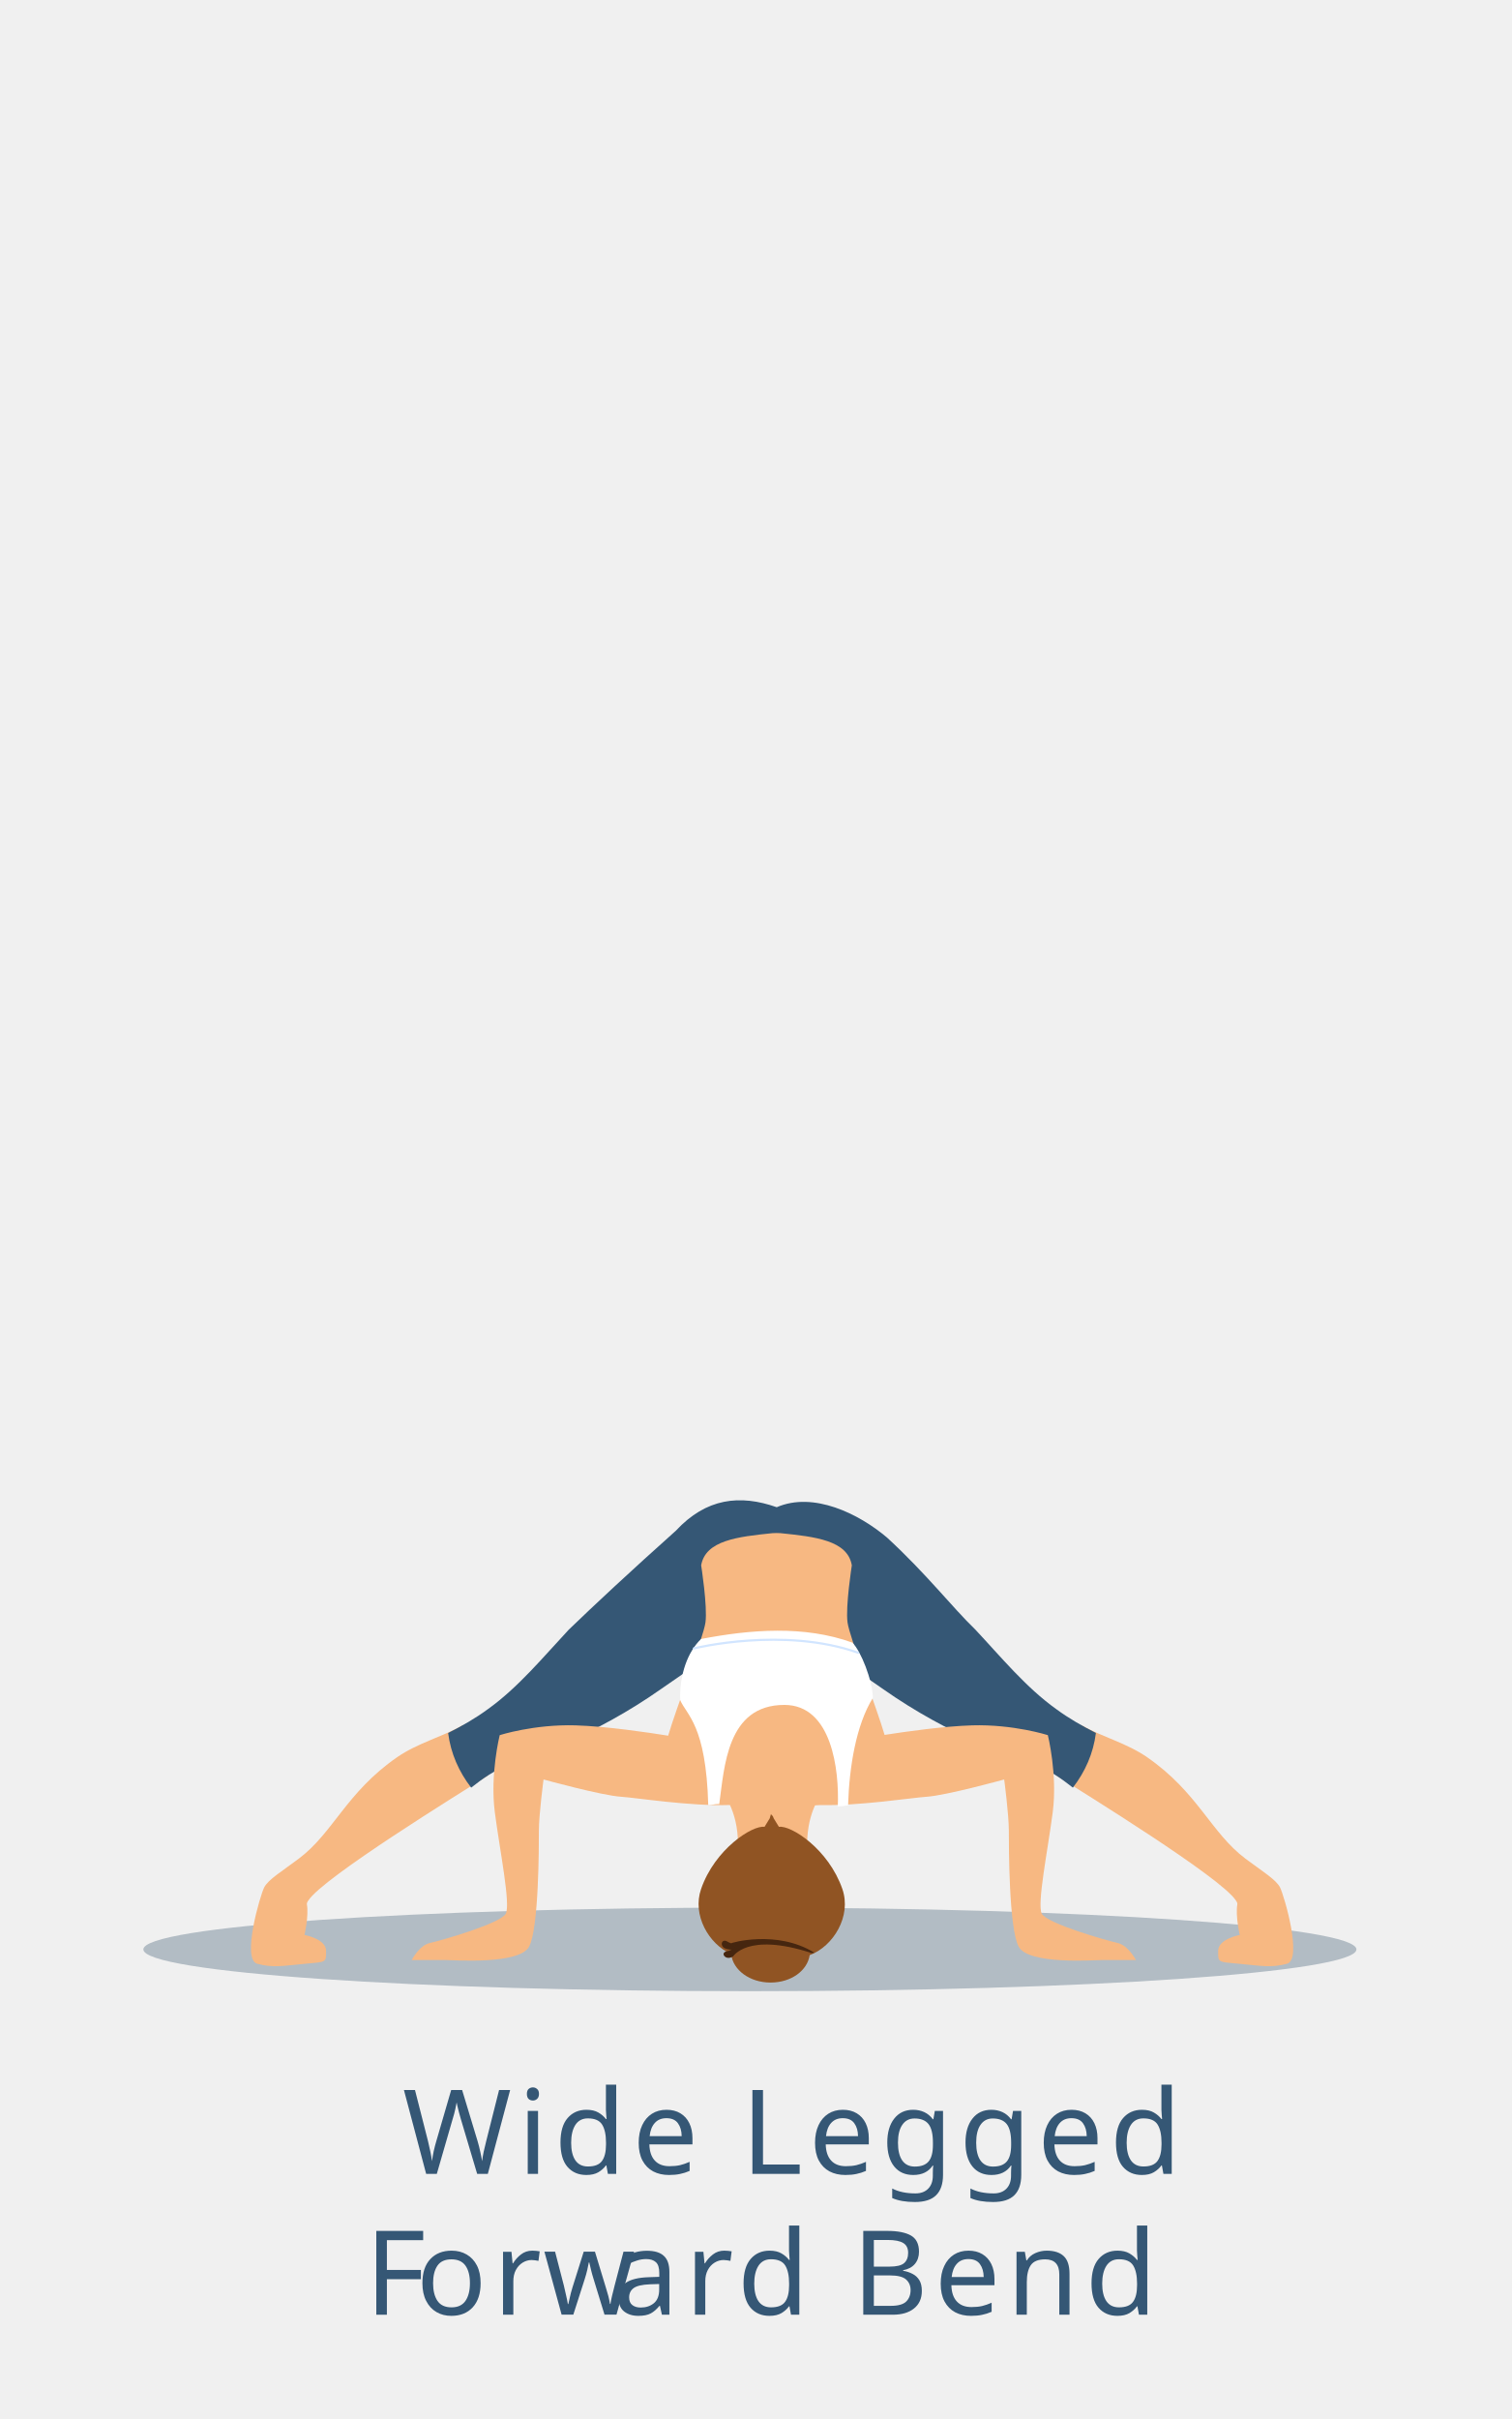
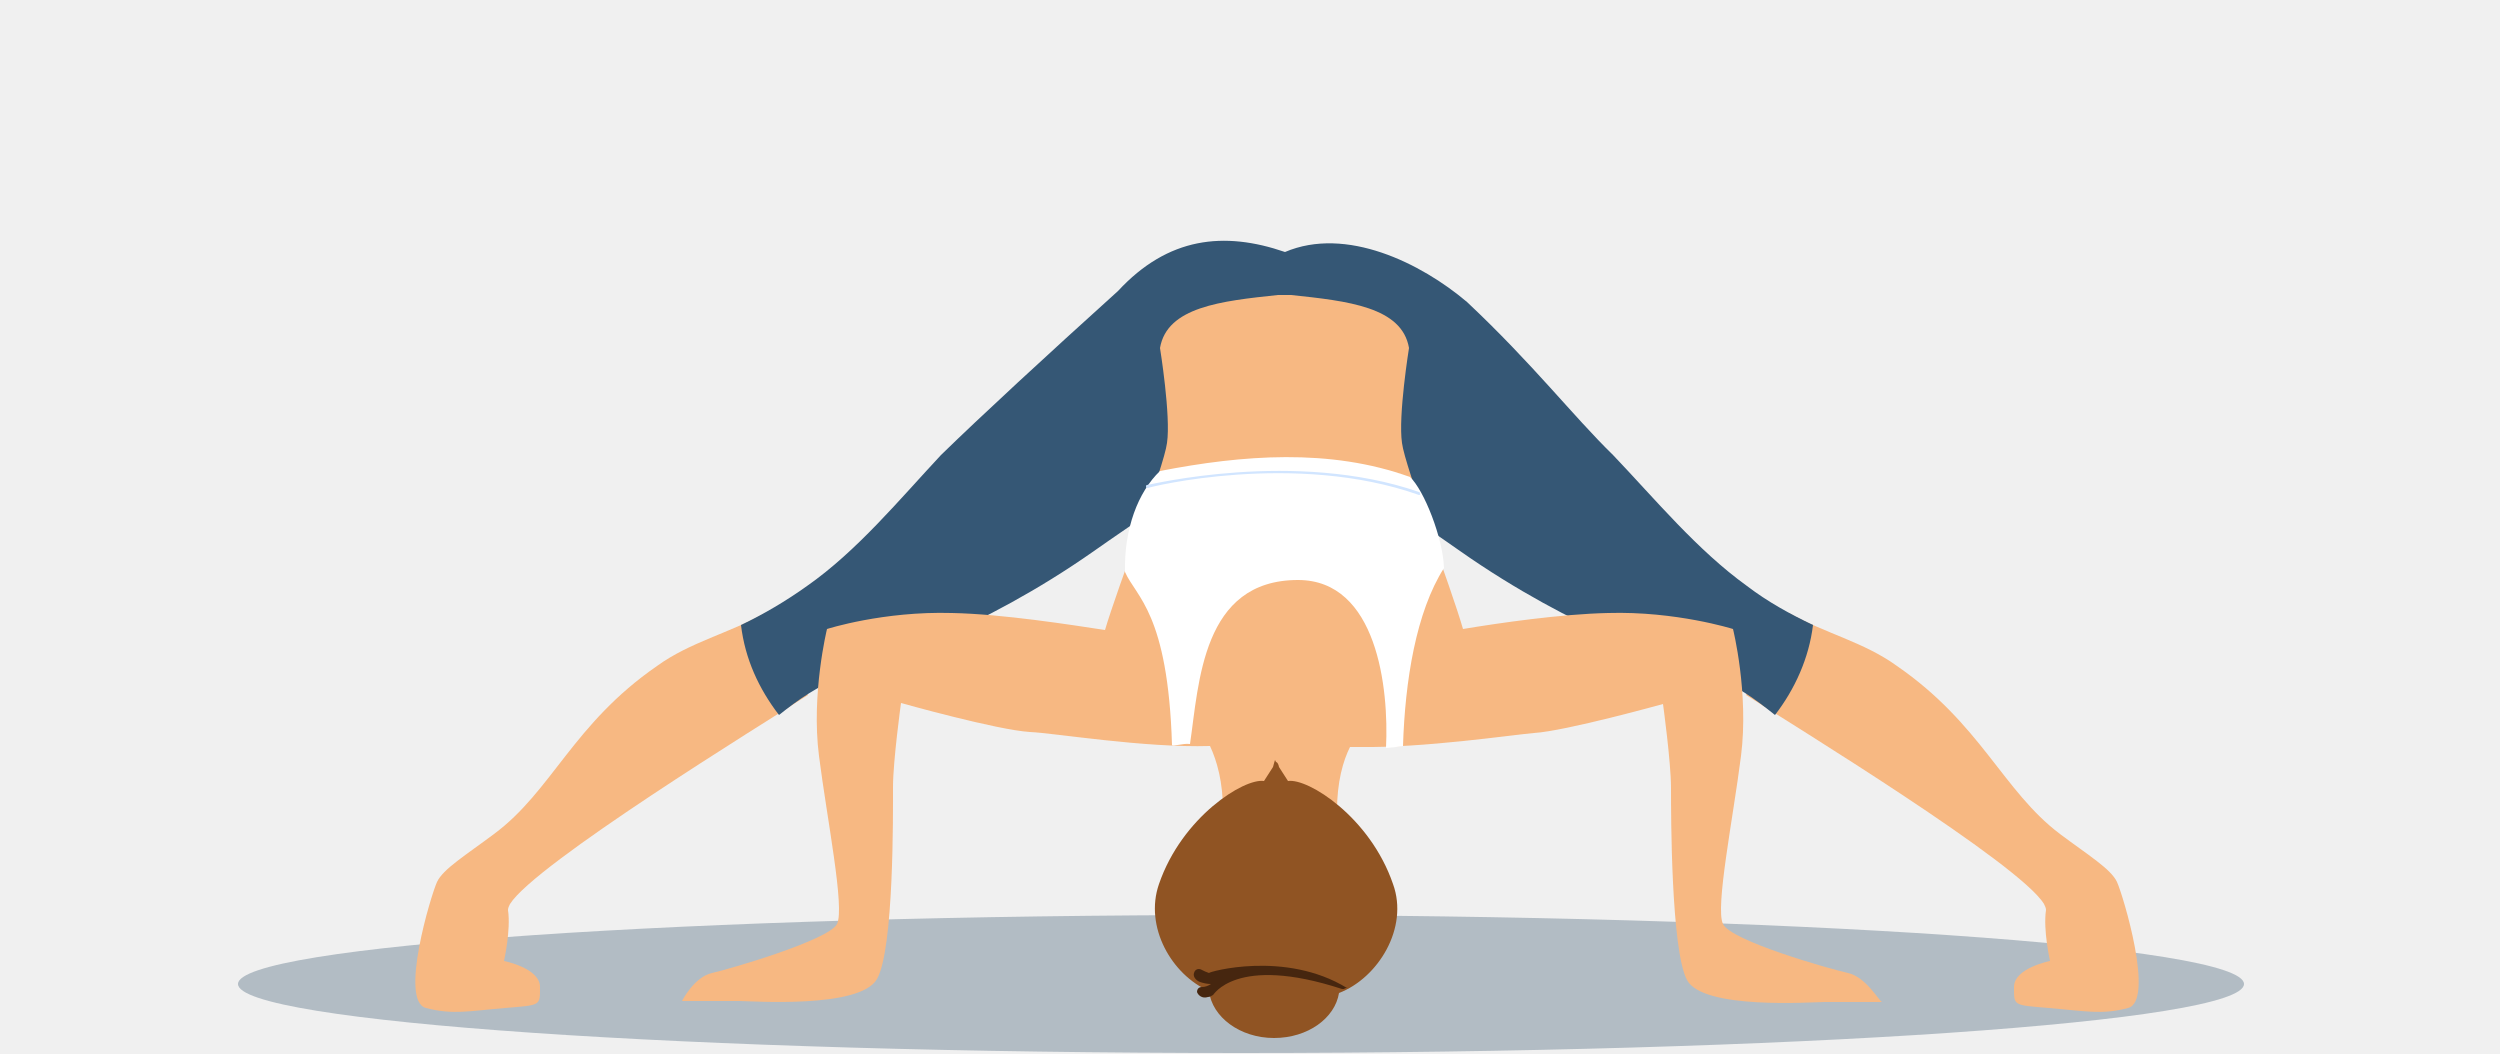
- <svg xmlns="http://www.w3.org/2000/svg" version="1.1" id="Layer_1" x="0px" y="0px" viewBox="0 0 250 400" style="enable-background:new 0 0 250 400;" xml:space="preserve">
+ <svg xmlns="http://www.w3.org/2000/svg" version="1.1" id="Layer_1" x="0px" y="0px" viewBox="0 0 250 105.3" style="enable-background:new 0 0 250 105.3;" xml:space="preserve">
  <style type="text/css">
- 	.st0{fill:#355775;}
- 	.st1{font-family:'FarmWaveFree-Regular';}
- 	.st2{font-size:19.412px;}
- 	.st3{letter-spacing:1;}
- 	.st4{fill:#B2BCC4;}
- 	.st5{fill:#F7B882;}
- 	.st6{fill:#905423;}
- 	.st7{fill:#46260F;}
- 	.st8{fill:#FFFFFF;}
- 	.st9{fill:#D1E5FF;}
+ 	.st0{fill:#B2BCC4;}
+ 	.st1{fill:#F7B882;}
+ 	.st2{fill:#355775;}
+ 	.st3{fill:#905423;}
+ 	.st4{fill:#46260F;}
+ 	.st5{fill:#FFFFFF;}
+ 	.st6{fill:#D1E5FF;}
</style>
  <g>
-     <text transform="matrix(1 0 0 1 66.5762 359.4624)" class="st0 st1 st2 st3">Wide Legged</text>
-     <text transform="matrix(1 0 0 1 60.3647 382.7568)" class="st0 st1 st2">F</text>
-     <text transform="matrix(1 0 0 1 68.8037 382.7568)" class="st0 st1 st2 st3">or</text>
-     <text transform="matrix(1 0 0 1 89.8257 382.7568)" class="st0 st1 st2">w</text>
-     <text transform="matrix(1 0 0 1 101.4023 382.7568)" class="st0 st1 st2 st3">ard Bend</text>
    <g>
-       <path class="st4" d="M224.35,322.35c0-3.81-44.92-6.91-100.32-6.91s-100.32,3.09-100.32,6.91s44.92,6.91,100.32,6.91    S224.35,326.16,224.35,322.35z" />
+       <path class="st0" d="M224.4,98.4c0-3.8-44.9-6.9-100.3-6.9S23.8,94.6,23.8,98.4s44.9,6.9,100.3,6.9S224.4,102.2,224.4,98.4z" />
      <g>
-         <path class="st5" d="M80.77,293.55c-1.68-2.62-3.19-5.33-4.27-8.25c-3.46,1.95-7.46,2.94-10.82,5.27     c-8.41,5.82-10.55,12.49-16.27,16.78c-2.79,2.09-5.06,3.45-5.72,4.76c-0.66,1.31-3.78,11.92-1.13,12.62     c2.65,0.7,4.26,0.33,7.87,0c3.61-0.33,3.5-0.18,3.5-2.15s-3.57-2.62-3.57-2.62s0.73-3.1,0.4-5.07c-0.03-0.17,0.06-0.38,0.23-0.62     C53.45,310.44,76.08,296.53,80.77,293.55L80.77,293.55z" />
-         <path class="st5" d="M174.64,293.55c1.68-2.62,3.19-5.33,4.27-8.25c3.46,1.95,7.46,2.94,10.82,5.27     c8.41,5.82,10.55,12.49,16.27,16.78c2.79,2.09,5.06,3.45,5.72,4.76c0.66,1.31,3.78,11.92,1.13,12.62c-2.65,0.7-4.26,0.33-7.87,0     c-3.61-0.33-3.5-0.18-3.5-2.15s3.57-2.62,3.57-2.62s-0.73-3.1-0.4-5.07c0.03-0.17-0.06-0.38-0.23-0.62     C201.96,310.44,179.33,296.53,174.64,293.55L174.64,293.55z" />
-         <path class="st0" d="M174.72,282.63c-5.02-3.58-9.2-8.68-13.38-13.14c-4-3.87-8.01-9.15-14.65-15.26     c-4.65-3.93-12.15-7.63-18.22-5c-6.07-2.14-11.66-1.53-16.69,3.89c-7.25,6.47-13.72,12.5-17.72,16.37     c-4.17,4.46-8.36,9.56-13.38,13.14c-2.08,1.53-4.28,2.78-6.56,3.93c0.43,3.38,1.78,6.42,3.81,9.04c1.96-1.56,3.91-2.91,6.4-3.85     c3.45-1.3,13.73-4.51,25.08-12.51c3.09-2.18,12.5-8.49,18.28-12.73c5.78,4.23,15.19,10.54,18.28,12.73     c11.35,8,21.63,11.21,25.08,12.51c2.49,0.94,4.44,2.29,6.4,3.85c2.03-2.62,3.38-5.66,3.81-9.04     C179.01,285.41,176.8,284.16,174.72,282.63L174.72,282.63z" />
-         <path class="st5" d="M184.83,321.28c-1.82-0.4-11.73-3.23-12.53-4.85c-0.81-1.62,1.01-10.51,1.82-16.78     c0.81-6.27-0.81-12.73-0.81-12.73s-5.66-1.82-12.53-1.62c-4.68,0.14-10.95,1.03-14.47,1.58c-1.24-4.25-5.81-16.22-6.13-18.59     c-0.36-2.66,0.71-9.45,0.71-9.45c-0.71-4.14-6.07-4.73-11.79-5.32c-0.24-0.03-1.1-0.03-1.34,0c-5.72,0.59-11.07,1.18-11.79,5.32     c0,0,1.07,6.79,0.71,9.45c-0.32,2.4-4.98,14.6-6.17,18.72c-3.28-0.53-10.24-1.56-15.33-1.71c-6.87-0.2-12.53,1.62-12.53,1.62     s-1.62,6.47-0.81,12.73c0.81,6.27,2.63,15.16,1.82,16.78c-0.81,1.62-10.71,4.45-12.53,4.85c-1.82,0.4-3.03,2.83-3.03,2.83h5.66     c1.21,0,12.13,0.81,13.75-2.22c1.62-3.03,1.62-16.58,1.62-19.2c0-2.63,0.77-8.44,0.77-8.44s9.63,2.66,12.86,2.86     c2.39,0.15,11.43,1.59,17.97,1.36c0.68,1.47,1.33,3.61,1.33,6.5c0,4.55,3.8,3.69,5.72,2.97c1.91,0.72,5.72,1.58,5.72-2.97     c0-2.85,0.63-4.97,1.3-6.44c0.29-0.01,0.59-0.03,0.89-0.05c6.5,0.15,15.2-1.22,17.54-1.37c3.23-0.2,12.86-2.86,12.86-2.86     s0.77,5.81,0.77,8.44c0,2.63,0,16.17,1.62,19.2s12.53,2.22,13.75,2.22h5.66C187.86,324.11,186.65,321.69,184.83,321.28     L184.83,321.28z" />
+         <path class="st1" d="M80.8,69.5c-1.7-2.6-3.2-5.3-4.3-8.2c-3.5,2-7.5,2.9-10.8,5.3c-8.4,5.8-10.5,12.5-16.3,16.8     c-2.8,2.1-5.1,3.5-5.7,4.8s-3.8,11.9-1.1,12.6s4.3,0.3,7.9,0c3.6-0.3,3.5-0.2,3.5-2.1s-3.6-2.6-3.6-2.6s0.7-3.1,0.4-5.1     c0-0.2,0.1-0.4,0.2-0.6C53.5,86.4,76.1,72.5,80.8,69.5L80.8,69.5z" />
+         <path class="st1" d="M174.6,69.5c1.7-2.6,3.2-5.3,4.3-8.2c3.5,2,7.5,2.9,10.8,5.3c8.4,5.8,10.6,12.5,16.3,16.8     c2.8,2.1,5.1,3.5,5.7,4.8s3.8,11.9,1.1,12.6c-2.6,0.7-4.3,0.3-7.9,0s-3.5-0.2-3.5-2.1s3.6-2.6,3.6-2.6s-0.7-3.1-0.4-5.1     c0-0.2-0.1-0.4-0.2-0.6C202,86.4,179.3,72.5,174.6,69.5L174.6,69.5z" />
+         <path class="st2" d="M174.7,58.6c-5-3.6-9.2-8.7-13.4-13.1c-4-3.9-8-9.1-14.6-15.3c-4.6-3.9-12.1-7.6-18.2-5     c-6.1-2.1-11.7-1.5-16.7,3.9c-7.2,6.5-13.7,12.5-17.7,16.4c-4.2,4.5-8.4,9.6-13.4,13.1c-2.1,1.5-4.3,2.8-6.6,3.9     c0.4,3.4,1.8,6.4,3.8,9c2-1.6,3.9-2.9,6.4-3.9c3.4-1.3,13.7-4.5,25.1-12.5c3.1-2.2,12.5-8.5,18.3-12.7     c5.8,4.2,15.2,10.5,18.3,12.7c11.4,8,21.6,11.2,25.1,12.5c2.5,0.9,4.4,2.3,6.4,3.9c2-2.6,3.4-5.7,3.8-9     C179,61.4,176.8,60.2,174.7,58.6L174.7,58.6z" />
+         <path class="st1" d="M184.8,97.3c-1.8-0.4-11.7-3.2-12.5-4.9c-0.8-1.6,1-10.5,1.8-16.8s-0.8-12.7-0.8-12.7s-5.7-1.8-12.5-1.6     c-4.7,0.1-10.9,1-14.5,1.6c-1.2-4.2-5.8-16.2-6.1-18.6c-0.4-2.7,0.7-9.5,0.7-9.5c-0.7-4.1-6.1-4.7-11.8-5.3c-0.2,0-1.1,0-1.3,0     c-5.7,0.6-11.1,1.2-11.8,5.3c0,0,1.1,6.8,0.7,9.5c-0.3,2.4-5,14.6-6.2,18.7c-3.3-0.5-10.2-1.6-15.3-1.7     c-6.9-0.2-12.5,1.6-12.5,1.6s-1.6,6.5-0.8,12.7c0.8,6.3,2.6,15.2,1.8,16.8S73,96.9,71.2,97.3s-3,2.8-3,2.8h5.7     c1.2,0,12.1,0.8,13.8-2.2s1.6-16.6,1.6-19.2s0.8-8.4,0.8-8.4s9.6,2.7,12.9,2.9c2.4,0.1,11.4,1.6,18,1.4c0.7,1.5,1.3,3.6,1.3,6.5     c0,4.5,3.8,3.7,5.7,3c1.9,0.7,5.7,1.6,5.7-3c0-2.9,0.6-5,1.3-6.4c0.3,0,0.6,0,0.9,0c6.5,0.1,15.2-1.2,17.5-1.4     c3.2-0.2,12.9-2.9,12.9-2.9s0.8,5.8,0.8,8.4s0,16.2,1.6,19.2s12.5,2.2,13.8,2.2h5.7C187.9,100.1,186.6,97.7,184.8,97.3     L184.8,97.3z" />
        <g>
-           <path class="st6" d="M139.33,312.38c-2.3-6.66-8.53-10.6-10.5-10.3l-0.86-1.4c-0.13-0.46-0.33-0.53-0.33-0.53l-0.12-0.19      c0,0-0.08,0.26-0.21,0.72l-0.86,1.4c-1.97-0.3-8.21,3.64-10.5,10.3c-1.48,4.29,1.26,9.08,4.98,10.74      c0.29,2.64,3.07,4.71,6.51,4.71s6.09-1.98,6.48-4.53C137.84,321.84,140.87,316.84,139.33,312.38L139.33,312.38z" />
-           <path class="st7" d="M119.39,321.31c0.07-0.37,0.46-0.52,0.84-0.29c0.19,0.12,0.42,0.22,0.7,0.32      c-0.07-0.07,7.55-2.29,13.76,1.55c-0.12,0.03-0.23,0.04-0.32,0.06c-0.05,0.01-0.09,0-0.14,0.01c-0.02-0.01-0.04-0.02-0.06-0.03      c-10.69-3.48-12.95,0.68-12.92,0.58c-0.15,0.09-0.31,0.16-0.46,0.2c-0.56,0.16-1.04-0.17-1.11-0.51      c-0.04-0.19,0.07-0.45,0.48-0.52c0.26-0.05,0.55-0.15,0.86-0.29c-0.42,0-0.84-0.08-1.14-0.23      C119.46,321.96,119.33,321.58,119.39,321.31L119.39,321.31z" />
+           <path class="st3" d="M139.3,88.4c-2.3-6.7-8.5-10.6-10.5-10.3l-0.9-1.4c-0.1-0.5-0.3-0.5-0.3-0.5l-0.1-0.2c0,0-0.1,0.3-0.2,0.7      l-0.9,1.4c-2-0.3-8.2,3.6-10.5,10.3c-1.5,4.3,1.3,9.1,5,10.7c0.3,2.6,3.1,4.7,6.5,4.7s6.1-2,6.5-4.5      C137.8,97.8,140.9,92.8,139.3,88.4L139.3,88.4z" />
+           <path class="st4" d="M119.4,97.3c0.1-0.4,0.5-0.5,0.8-0.3c0.2,0.1,0.4,0.2,0.7,0.3c-0.1-0.1,7.6-2.3,13.8,1.5      c-0.1,0-0.2,0-0.3,0.1c-0.1,0-0.1,0-0.1,0s0,0-0.1,0c-10.7-3.5-12.9,0.7-12.9,0.6c-0.2,0.1-0.3,0.2-0.5,0.2      c-0.6,0.2-1-0.2-1.1-0.5c0-0.2,0.1-0.5,0.5-0.5c0.3,0,0.6-0.1,0.9-0.3c-0.4,0-0.8-0.1-1.1-0.2C119.5,98,119.3,97.6,119.4,97.3      L119.4,97.3z" />
        </g>
-         <path class="st8" d="M144.37,280.76c-0.08-2.99-1.99-7.76-3.39-9.14c-7.96-2.88-16.83-2.18-25.03-0.6     c-2.21,2.14-3.55,5.81-3.46,10.09c1.07,2.5,4.29,4.11,4.65,17.33c0,0.17,1.1-0.18,1.82-0.12c0.86-6.1,1.24-16.4,10.77-16.4     c7.86,0,9.09,10.78,8.84,16.79c1.26-0.08,1.63-0.17,1.7-0.18C140.46,292.14,141.6,285.23,144.37,280.76z" />
-         <path class="st9" d="M141.93,273.47c-0.02,0-0.04,0-0.06-0.01c-12.31-4.34-26.9-0.74-27.05-0.71c-0.1,0.03-0.19-0.03-0.22-0.13     c-0.02-0.1,0.03-0.19,0.13-0.22c0.15-0.04,14.84-3.65,27.25,0.72c0.09,0.03,0.14,0.13,0.11,0.23     C142.07,273.42,142,273.47,141.93,273.47z" />
+         <path class="st5" d="M144.4,56.8c-0.1-3-2-7.8-3.4-9.1c-8-2.9-16.8-2.2-25-0.6c-2.2,2.1-3.6,5.8-3.5,10.1     c1.1,2.5,4.3,4.1,4.7,17.3c0,0.2,1.1-0.2,1.8-0.1c0.9-6.1,1.2-16.4,10.8-16.4c7.9,0,9.1,10.8,8.8,16.8c1.3-0.1,1.6-0.2,1.7-0.2     C140.5,68.1,141.6,61.2,144.4,56.8z" />
+         <path class="st6" d="M141.9,49.5L141.9,49.5c-12.4-4.4-27-0.8-27.1-0.7c-0.1,0-0.2,0-0.2-0.1s0-0.2,0.1-0.2     c0.2,0,14.8-3.6,27.2,0.7c0.1,0,0.1,0.1,0.1,0.2C142.1,49.4,142,49.5,141.9,49.5z" />
      </g>
    </g>
  </g>
</svg>
